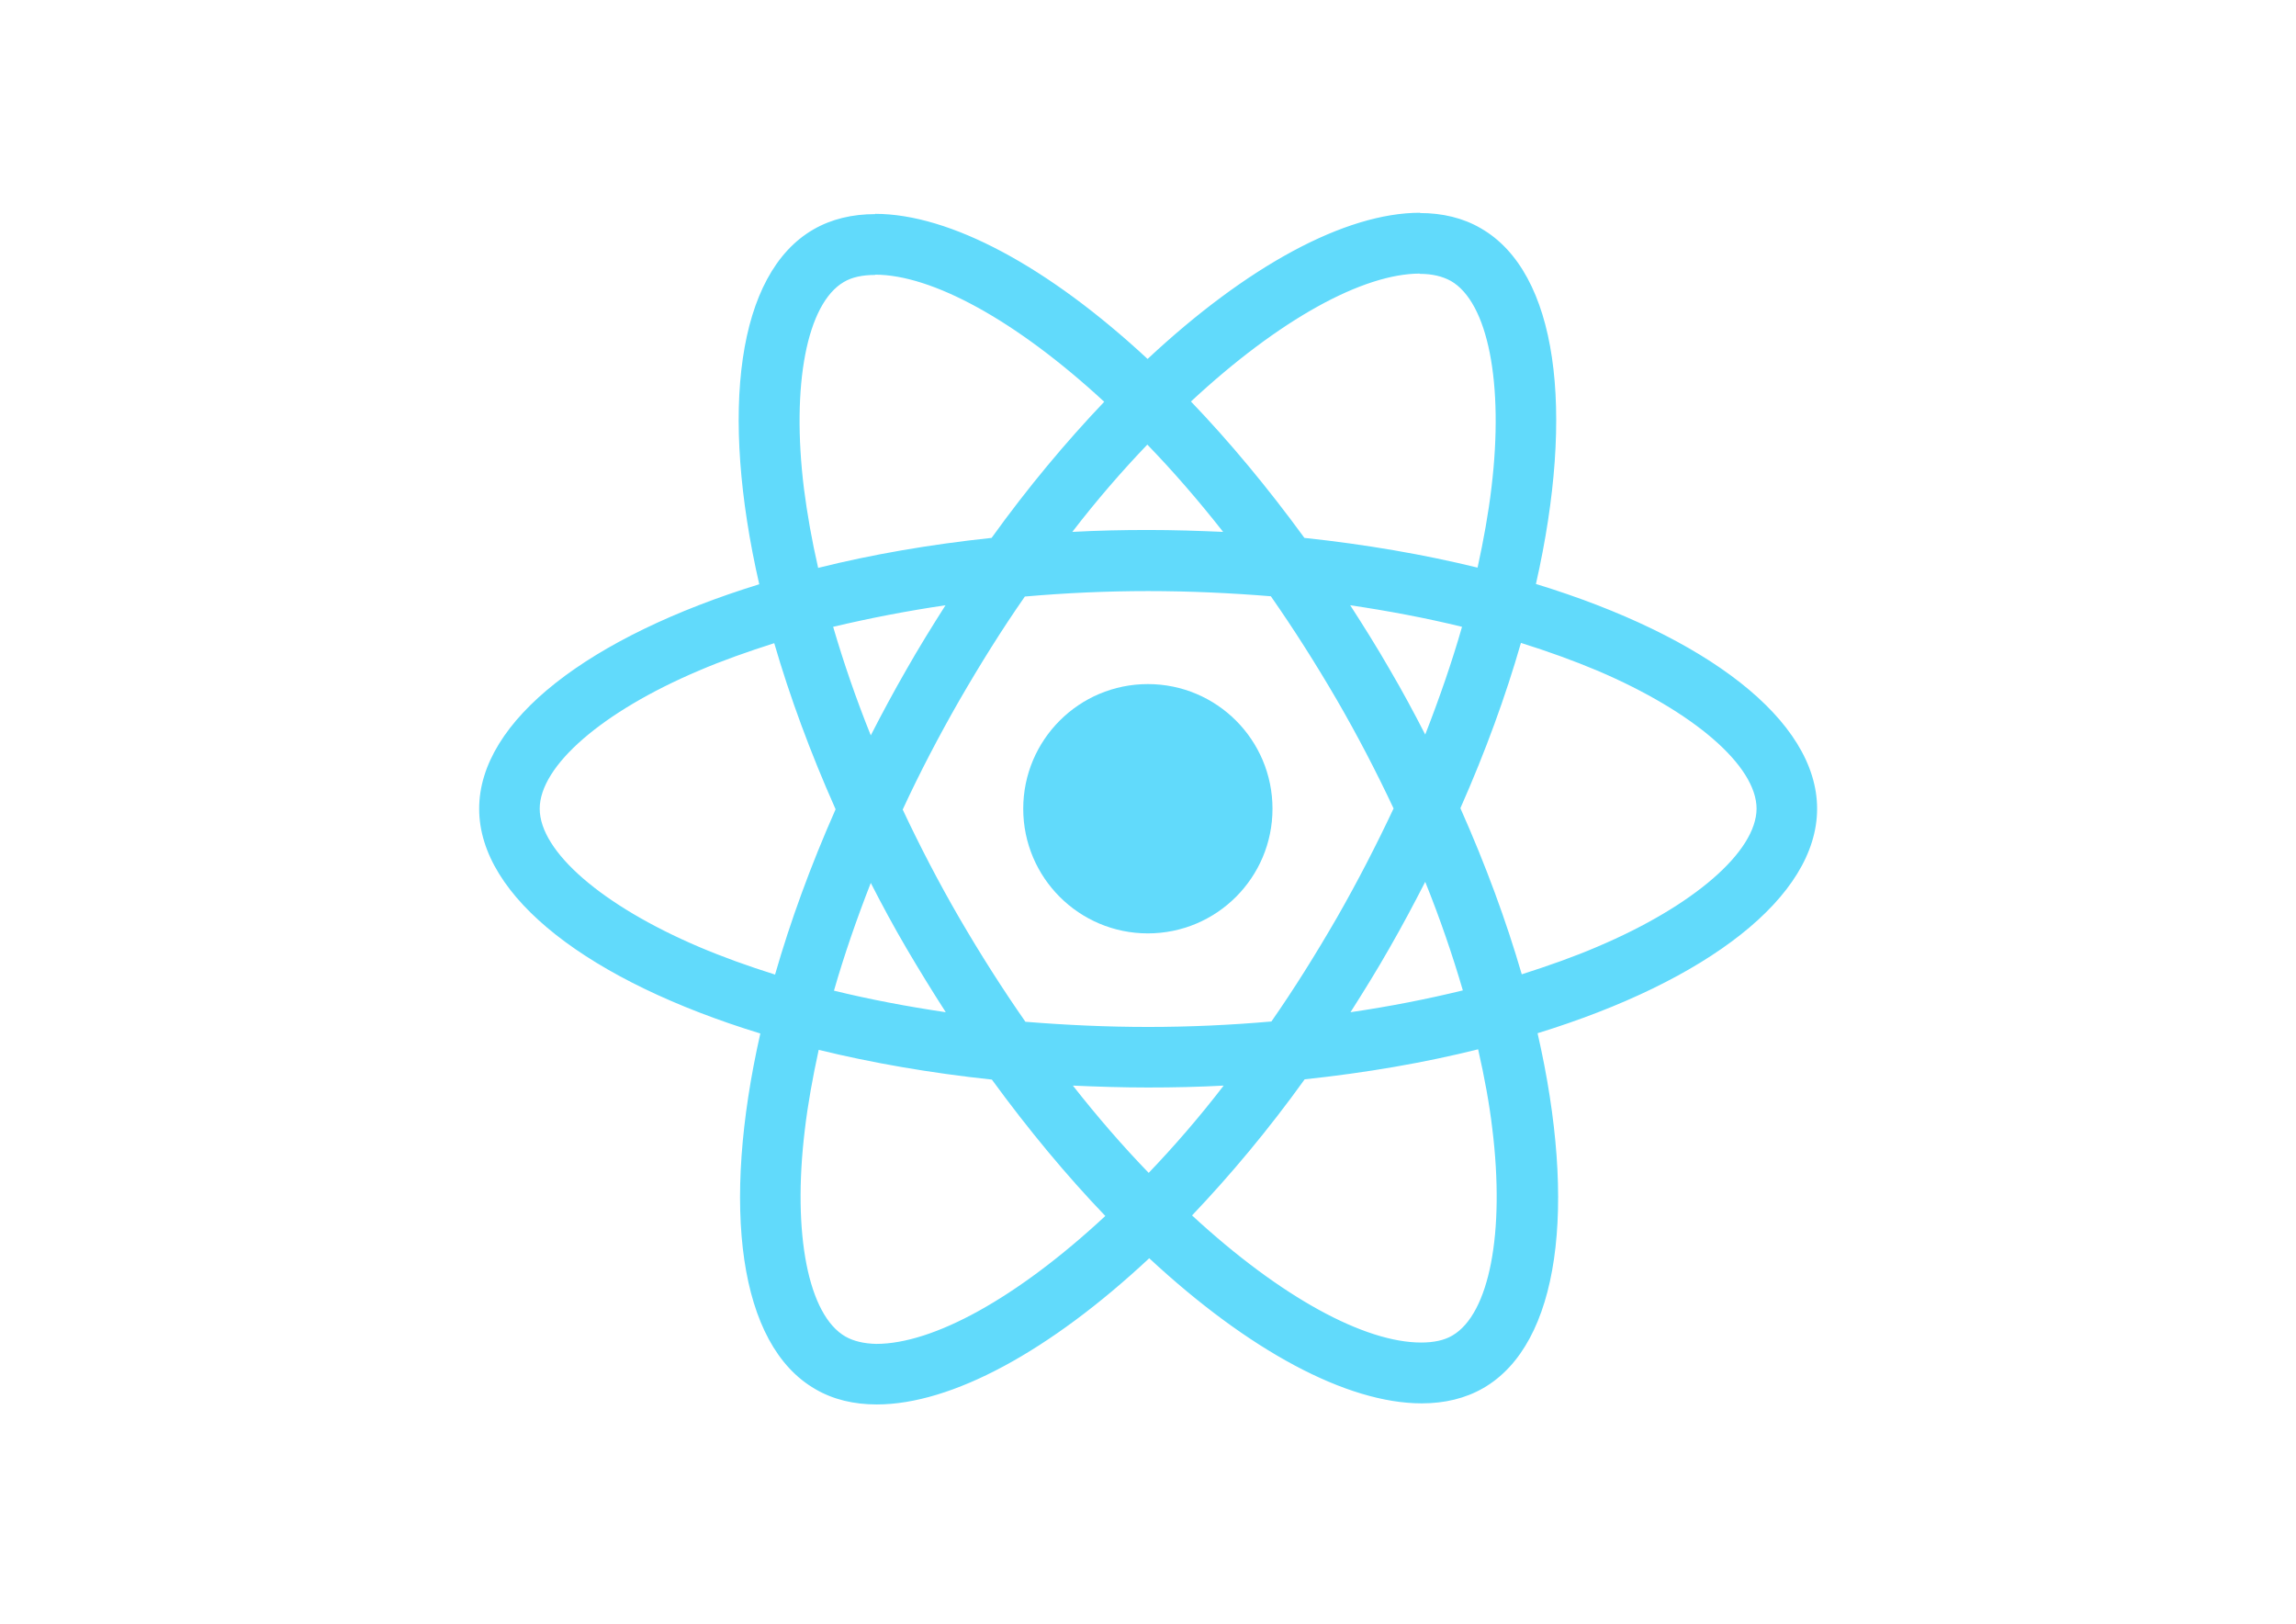
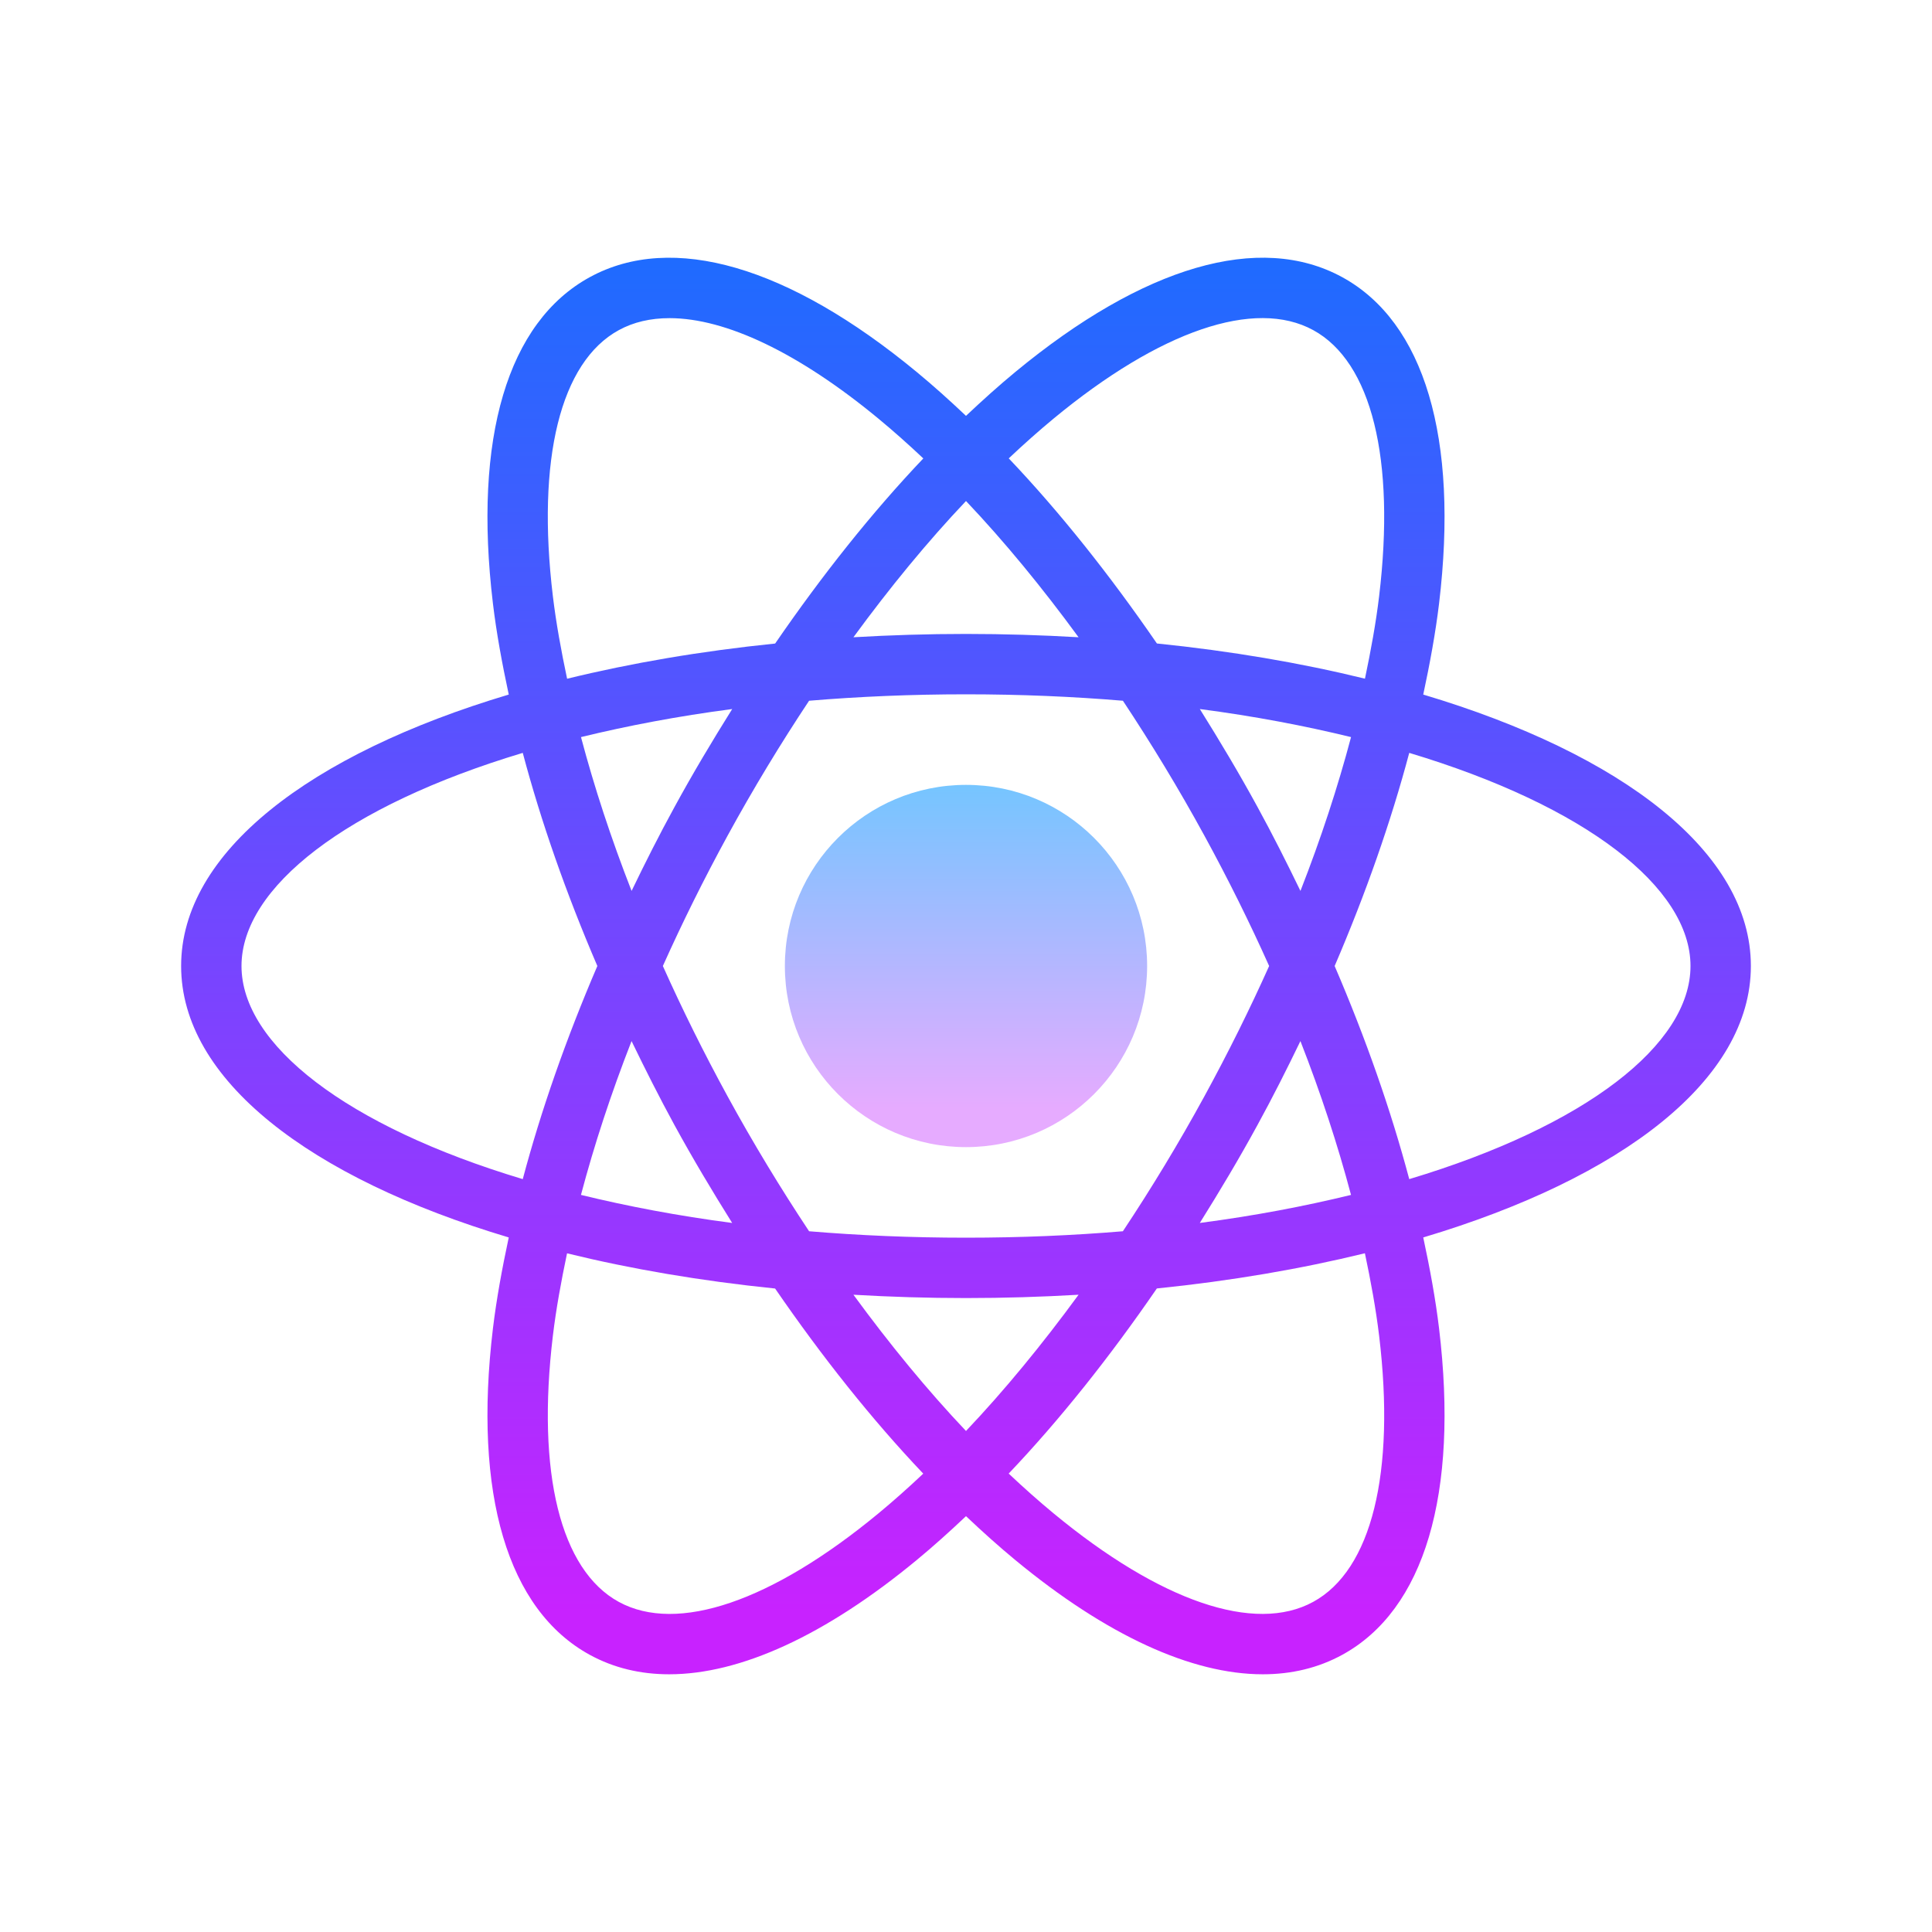
- <svg xmlns="http://www.w3.org/2000/svg" viewBox="0 0 841.9 595.3">
-   <g fill="#61DAFB">
-     <path d="M666.3 296.5c0-32.5-40.7-63.3-103.1-82.4 14.4-63.6 8-114.2-20.2-130.4-6.5-3.8-14.1-5.6-22.4-5.6v22.3c4.6 0 8.3.9 11.4 2.6 13.6 7.8 19.5 37.5 14.9 75.7-1.1 9.4-2.9 19.3-5.1 29.4-19.6-4.8-41-8.5-63.5-10.9-13.5-18.5-27.5-35.3-41.6-50 32.6-30.3 63.2-46.9 84-46.9V78c-27.5 0-63.5 19.6-99.9 53.6-36.4-33.8-72.4-53.2-99.9-53.2v22.3c20.7 0 51.4 16.5 84 46.6-14 14.7-28 31.4-41.3 49.9-22.6 2.4-44 6.1-63.6 11-2.3-10-4-19.7-5.2-29-4.7-38.2 1.1-67.9 14.6-75.8 3-1.8 6.9-2.6 11.5-2.6V78.5c-8.4 0-16 1.8-22.6 5.6-28.1 16.2-34.4 66.7-19.9 130.1-62.2 19.2-102.7 49.9-102.7 82.3 0 32.5 40.7 63.3 103.1 82.4-14.4 63.6-8 114.2 20.2 130.4 6.5 3.8 14.1 5.6 22.5 5.6 27.5 0 63.5-19.6 99.9-53.6 36.4 33.8 72.4 53.2 99.9 53.2 8.4 0 16-1.8 22.6-5.6 28.1-16.2 34.4-66.7 19.9-130.1 62-19.1 102.5-49.9 102.5-82.3zm-130.2-66.7c-3.7 12.9-8.3 26.2-13.5 39.5-4.1-8-8.4-16-13.1-24-4.6-8-9.5-15.8-14.4-23.4 14.2 2.1 27.9 4.7 41 7.9zm-45.8 106.5c-7.8 13.5-15.8 26.3-24.1 38.2-14.9 1.3-30 2-45.2 2-15.1 0-30.2-.7-45-1.9-8.3-11.9-16.4-24.6-24.2-38-7.6-13.1-14.5-26.4-20.8-39.8 6.2-13.4 13.2-26.8 20.7-39.9 7.8-13.5 15.8-26.3 24.1-38.2 14.9-1.3 30-2 45.2-2 15.1 0 30.2.7 45 1.9 8.3 11.9 16.4 24.6 24.2 38 7.6 13.1 14.5 26.4 20.8 39.8-6.3 13.4-13.2 26.8-20.7 39.9zm32.3-13c5.4 13.4 10 26.8 13.8 39.8-13.1 3.2-26.9 5.9-41.2 8 4.9-7.7 9.8-15.6 14.4-23.7 4.6-8 8.9-16.1 13-24.1zM421.2 430c-9.3-9.6-18.6-20.3-27.8-32 9 .4 18.2.7 27.5.7 9.4 0 18.7-.2 27.8-.7-9 11.7-18.3 22.4-27.5 32zm-74.4-58.9c-14.2-2.1-27.9-4.7-41-7.9 3.7-12.9 8.3-26.2 13.5-39.5 4.1 8 8.4 16 13.1 24 4.7 8 9.5 15.8 14.4 23.4zM420.7 163c9.3 9.6 18.6 20.3 27.8 32-9-.4-18.2-.7-27.5-.7-9.4 0-18.7.2-27.8.7 9-11.7 18.3-22.4 27.5-32zm-74 58.9c-4.9 7.7-9.8 15.6-14.4 23.7-4.6 8-8.9 16-13 24-5.4-13.4-10-26.8-13.8-39.8 13.1-3.1 26.9-5.8 41.2-7.9zm-90.5 125.2c-35.4-15.1-58.3-34.9-58.3-50.6 0-15.7 22.9-35.6 58.3-50.6 8.6-3.7 18-7 27.7-10.1 5.7 19.6 13.2 40 22.5 60.9-9.2 20.8-16.6 41.1-22.2 60.6-9.9-3.1-19.3-6.5-28-10.2zM310 490c-13.6-7.8-19.5-37.5-14.9-75.7 1.1-9.4 2.9-19.3 5.1-29.4 19.6 4.8 41 8.5 63.5 10.9 13.5 18.5 27.5 35.3 41.6 50-32.6 30.3-63.2 46.9-84 46.9-4.5-.1-8.3-1-11.3-2.7zm237.2-76.2c4.7 38.2-1.1 67.9-14.6 75.8-3 1.8-6.9 2.6-11.5 2.6-20.7 0-51.4-16.5-84-46.6 14-14.7 28-31.4 41.3-49.9 22.6-2.4 44-6.1 63.6-11 2.3 10.1 4.1 19.8 5.2 29.1zm38.5-66.7c-8.6 3.7-18 7-27.7 10.1-5.7-19.6-13.2-40-22.5-60.9 9.2-20.8 16.6-41.1 22.2-60.6 9.9 3.1 19.3 6.5 28.1 10.2 35.4 15.1 58.3 34.9 58.3 50.6-.1 15.7-23 35.6-58.4 50.6zM320.8 78.4z" />
-     <circle cx="420.9" cy="296.5" r="45.7" />
-     <path d="M520.5 78.1z" />
-   </g>
+ <svg xmlns="http://www.w3.org/2000/svg" x="0px" y="0px" width="100" height="100" viewBox="0 0 64 64">
+   <linearGradient id="9GkdZLxQa1XTDblOFwLcpa_t4YbEbA834uH_gr1" x1="32" x2="32" y1="25.213" y2="36.722" gradientUnits="userSpaceOnUse">
+     <stop offset="0" stop-color="#6dc7ff" />
+     <stop offset="1" stop-color="#e6abff" />
+   </linearGradient>
+   <circle cx="32" cy="32" r="6" fill="url(#9GkdZLxQa1XTDblOFwLcpa_t4YbEbA834uH_gr1)" />
+   <linearGradient id="9GkdZLxQa1XTDblOFwLcpb_t4YbEbA834uH_gr2" x1="32" x2="32" y1="7.426" y2="53.44" gradientUnits="userSpaceOnUse">
+     <stop offset="0" stop-color="#1a6dff" />
+     <stop offset="1" stop-color="#c822ff" />
+   </linearGradient>
+   <path fill="url(#9GkdZLxQa1XTDblOFwLcpb_t4YbEbA834uH_gr2)" d="M58,32c0-3.758-4.243-7.017-10.853-8.992c0.221-1.031,0.407-2.045,0.524-3.015 c0.657-5.483-0.483-9.323-3.211-10.813c-2.729-1.489-6.574-0.372-10.831,3.146c-0.544,0.449-1.087,0.938-1.629,1.45 c-0.542-0.513-1.085-1.001-1.629-1.45C26.114,8.808,22.267,7.692,19.54,9.18c-2.728,1.489-3.868,5.329-3.211,10.813 c0.116,0.971,0.303,1.984,0.524,3.015C10.243,24.983,6,28.242,6,32s4.243,7.017,10.853,8.992c-0.221,1.031-0.407,2.045-0.524,3.015 c-0.657,5.483,0.483,9.323,3.211,10.813c0.789,0.431,1.67,0.643,2.628,0.643c2.357,0,5.177-1.287,8.203-3.788 c0.544-0.449,1.087-0.938,1.629-1.45c0.542,0.513,1.085,1.001,1.629,1.45c3.026,2.501,5.846,3.788,8.203,3.788 c0.958,0,1.84-0.213,2.628-0.643c2.728-1.489,3.868-5.329,3.211-10.813c-0.116-0.971-0.303-1.984-0.524-3.015 C53.757,39.017,58,35.758,58,32z M34.902,13.866c3.53-2.917,6.665-3.987,8.599-2.931c1.934,1.055,2.729,4.27,2.184,8.818 c-0.105,0.879-0.273,1.796-0.469,2.729c-2.117-0.519-4.43-0.915-6.892-1.166c-1.564-2.275-3.215-4.351-4.908-6.132 C33.91,14.718,34.406,14.276,34.902,13.866z M39.899,36.313c-0.853,1.562-1.76,3.055-2.702,4.474C35.546,40.925,33.811,41,32,41 s-3.546-0.075-5.198-0.213c-0.941-1.42-1.849-2.912-2.702-4.474c-0.784-1.435-1.499-2.878-2.142-4.313 c0.643-1.434,1.358-2.877,2.142-4.313c0.853-1.562,1.76-3.055,2.702-4.474C28.454,23.075,30.189,23,32,23s3.546,0.075,5.198,0.213 c0.941,1.42,1.849,2.912,2.702,4.474c0.784,1.435,1.499,2.878,2.142,4.313C41.399,33.434,40.683,34.877,39.899,36.313z M43.078,34.487c0.68,1.739,1.238,3.444,1.676,5.096c-1.544,0.376-3.21,0.694-5.009,0.929c0.657-1.05,1.3-2.124,1.909-3.241 C42.161,36.346,42.629,35.416,43.078,34.487z M32,47.403c-1.272-1.341-2.522-2.863-3.729-4.513C29.487,42.961,30.73,43,32,43 s2.513-0.039,3.729-0.11C34.522,44.54,33.272,46.062,32,47.403z M24.254,40.512c-1.799-0.235-3.465-0.553-5.009-0.929 c0.438-1.652,0.996-3.358,1.676-5.096c0.45,0.93,0.918,1.859,1.423,2.785C22.954,38.388,23.597,39.462,24.254,40.512z M20.922,29.513c-0.68-1.739-1.238-3.445-1.676-5.096c1.544-0.376,3.21-0.694,5.009-0.929c-0.657,1.05-1.3,2.124-1.909,3.241 C21.839,27.654,21.371,28.584,20.922,29.513z M32,16.597c1.272,1.341,2.522,2.863,3.729,4.513C34.513,21.039,33.27,21,32,21 s-2.513,0.039-3.729,0.11C29.478,19.46,30.728,17.938,32,16.597z M41.655,26.729c-0.609-1.116-1.252-2.19-1.909-3.241 c1.799,0.235,3.465,0.553,5.009,0.929c-0.438,1.652-0.996,3.358-1.676,5.096C42.629,28.584,42.161,27.654,41.655,26.729z M18.315,19.754c-0.546-4.549,0.25-7.764,2.184-8.818c0.488-0.267,1.053-0.397,1.681-0.397c1.86,0,4.278,1.147,6.918,3.328 c0.496,0.41,0.993,0.852,1.488,1.319c-1.693,1.781-3.345,3.856-4.908,6.132c-2.463,0.251-4.776,0.648-6.892,1.166 C18.588,21.55,18.421,20.633,18.315,19.754z M8,32c0-2.6,3.47-5.303,9.317-7.06c0.606,2.279,1.437,4.654,2.471,7.06 c-1.034,2.407-1.865,4.782-2.471,7.06C11.47,37.303,8,34.6,8,32z M29.098,50.134c-3.53,2.917-6.662,3.989-8.599,2.931 c-1.934-1.055-2.729-4.27-2.184-8.818c0.105-0.879,0.273-1.796,0.469-2.729c2.117,0.519,4.43,0.915,6.892,1.166 c1.564,2.275,3.215,4.351,4.908,6.132C30.09,49.282,29.594,49.724,29.098,50.134z M45.685,44.246 c0.546,4.549-0.25,7.764-2.184,8.818c-1.934,1.059-5.068-0.014-8.599-2.931c-0.496-0.41-0.993-0.852-1.488-1.319 c1.693-1.781,3.345-3.856,4.908-6.132c2.463-0.251,4.776-0.648,6.892-1.166C45.412,42.45,45.579,43.367,45.685,44.246z M46.683,39.06c-0.606-2.279-1.437-4.654-2.471-7.06c1.034-2.407,1.865-4.782,2.471-7.06C52.53,26.697,56,29.4,56,32 S52.53,37.303,46.683,39.06z" />
</svg>
